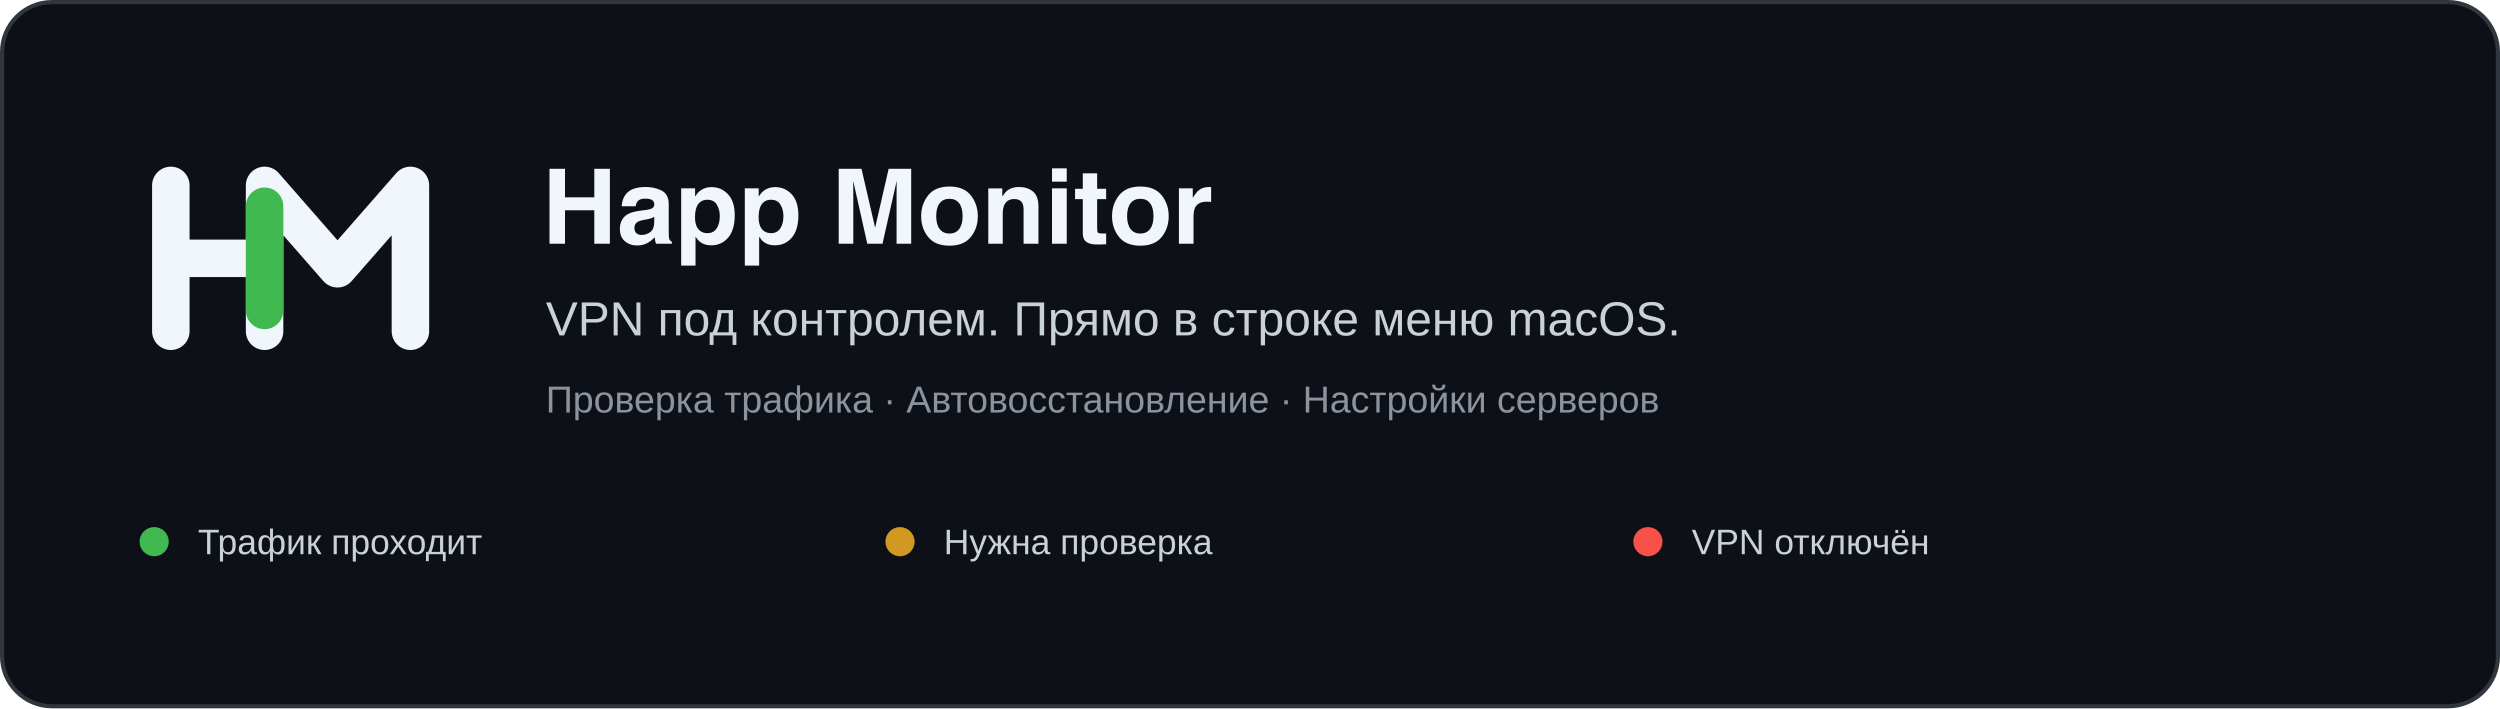
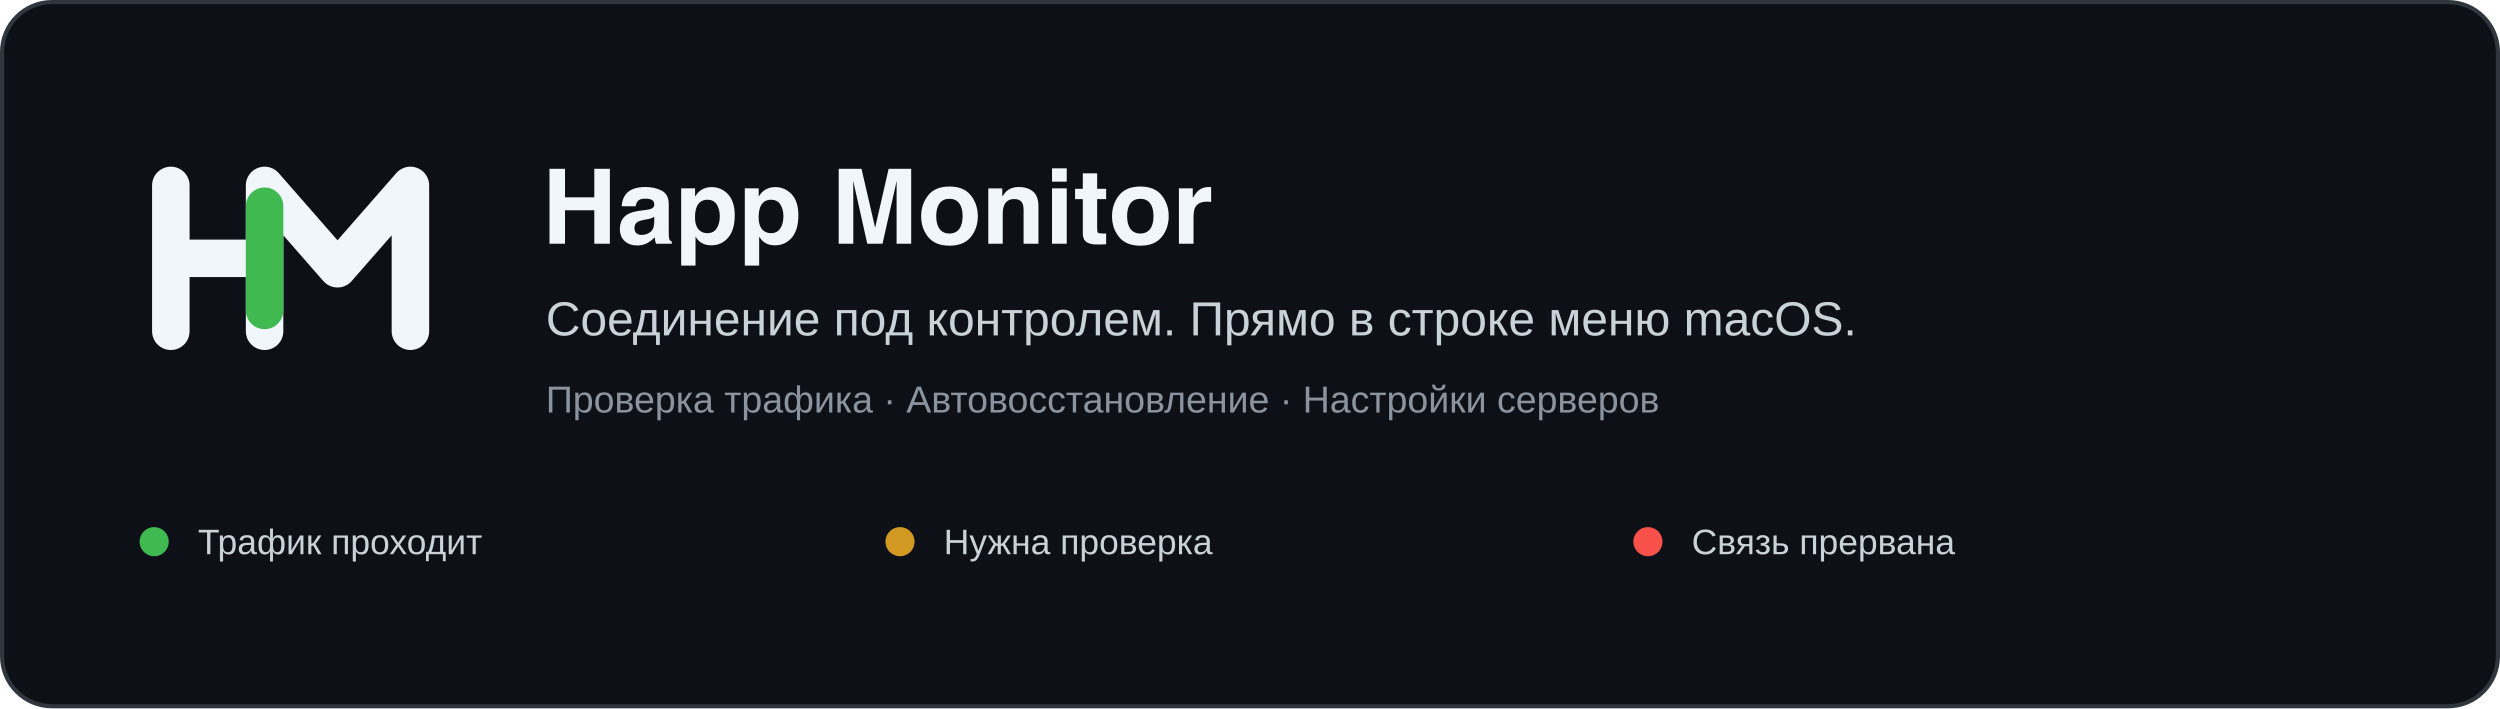
<svg xmlns="http://www.w3.org/2000/svg" width="1200" height="340" viewBox="0 0 1200 340" role="img" aria-labelledby="title description">
  <rect x="1" y="1" width="1198" height="338" rx="24" fill="#0d1117" stroke="#30363d" stroke-width="2" />
  <g transform="translate(67 74) scale(5)" fill="none" stroke="#f0f6fc" stroke-width="3.6" stroke-linecap="round" stroke-linejoin="round">
    <path d="M3 3v14 M3 10h9 M12 17V3l7 8 7-8v14" />
    <path d="M12 5v10" stroke="#3fb950" />
  </g>
  <g font-family="-apple-system,BlinkMacSystemFont,Segoe UI,Arial,sans-serif">
    <path fill="#f0f6fc" aria-label="Happ Monitor" d="M285.269 117.000L285.269 100.936L271.206 100.936L271.206 117.000L263.760 117.000L263.760 81.014L271.206 81.014L271.206 94.734L285.269 94.734L285.269 81.014L292.739 81.014L292.739 117.000ZM300.356 93.270Q303.115 89.754 309.829 89.754Q314.199 89.754 317.593 91.487Q320.986 93.221 320.986 98.030L320.986 110.237Q320.986 111.507 321.035 113.313Q321.108 114.681 321.450 115.169Q321.792 115.657 322.476 115.975L322.476 117.000L314.907 117.000Q314.590 116.194 314.468 115.486Q314.346 114.778 314.272 113.875Q312.832 115.438 310.952 116.536Q308.706 117.830 305.874 117.830Q302.261 117.830 299.905 115.767Q297.549 113.704 297.549 109.920Q297.549 105.013 301.333 102.815Q303.408 101.619 307.437 101.106L309.805 100.813Q311.733 100.569 312.563 100.203Q314.053 99.568 314.053 98.226Q314.053 96.590 312.917 95.967Q311.782 95.345 309.585 95.345Q307.119 95.345 306.094 96.565Q305.361 97.469 305.117 99.007L298.403 99.007Q298.623 95.516 300.356 93.270ZM305.532 111.971Q306.509 112.776 307.925 112.776Q310.171 112.776 312.063 111.458Q313.955 110.140 314.028 106.648L314.028 104.061Q313.369 104.476 312.698 104.732Q312.026 104.988 310.854 105.208L309.292 105.501Q307.095 105.892 306.143 106.453Q304.531 107.405 304.531 109.407Q304.531 111.189 305.532 111.971ZM349.453 93.245Q352.676 96.688 352.676 103.353Q352.676 110.384 349.514 114.070Q346.353 117.757 341.372 117.757Q338.198 117.757 336.099 116.170Q334.951 115.291 333.853 113.606L333.853 127.474L326.968 127.474L326.968 90.389L333.633 90.389L333.633 94.319Q334.756 92.586 336.025 91.585Q338.345 89.803 341.543 89.803Q346.206 89.803 349.453 93.245ZM345.498 103.694Q345.498 100.618 344.094 98.250Q342.690 95.882 339.541 95.882Q335.757 95.882 334.341 99.471Q333.608 101.375 333.608 104.305Q333.608 108.943 336.074 110.823Q337.539 111.922 339.541 111.922Q342.446 111.922 343.972 109.676Q345.498 107.430 345.498 103.694ZM379.995 93.245Q383.218 96.688 383.218 103.353Q383.218 110.384 380.056 114.070Q376.895 117.757 371.914 117.757Q368.740 117.757 366.641 116.170Q365.493 115.291 364.395 113.606L364.395 127.474L357.510 127.474L357.510 90.389L364.175 90.389L364.175 94.319Q365.298 92.586 366.567 91.585Q368.887 89.803 372.085 89.803Q376.748 89.803 379.995 93.245ZM376.040 103.694Q376.040 100.618 374.636 98.250Q373.232 95.882 370.083 95.882Q366.299 95.882 364.883 99.471Q364.150 101.375 364.150 104.305Q364.150 108.943 366.616 110.823Q368.081 111.922 370.083 111.922Q372.988 111.922 374.514 109.676Q376.040 107.430 376.040 103.694ZM409.585 117.000L402.578 117.000L402.578 81.014L413.516 81.014L420.059 109.310L426.553 81.014L437.368 81.014L437.368 117.000L430.361 117.000L430.361 92.659Q430.361 91.609 430.386 89.717Q430.410 87.825 430.410 86.800L423.599 117.000L416.299 117.000L409.536 86.800Q409.536 87.825 409.561 89.717Q409.585 91.609 409.585 92.659ZM465.981 93.758Q469.351 97.981 469.351 103.743Q469.351 109.603 465.981 113.765Q462.612 117.928 455.752 117.928Q448.892 117.928 445.522 113.765Q442.153 109.603 442.153 103.743Q442.153 97.981 445.522 93.758Q448.892 89.534 455.752 89.534Q462.612 89.534 465.981 93.758ZM455.728 95.418Q452.676 95.418 451.028 97.579Q449.380 99.739 449.380 103.743Q449.380 107.747 451.028 109.920Q452.676 112.093 455.728 112.093Q458.779 112.093 460.415 109.920Q462.051 107.747 462.051 103.743Q462.051 99.739 460.415 97.579Q458.779 95.418 455.728 95.418ZM486.855 95.540Q483.315 95.540 481.997 98.543Q481.313 100.130 481.313 102.596L481.313 117.000L474.380 117.000L474.380 90.438L481.094 90.438L481.094 94.319Q482.437 92.269 483.633 91.365Q485.781 89.754 489.077 89.754Q493.203 89.754 495.828 91.915Q498.452 94.075 498.452 99.080L498.452 117.000L491.323 117.000L491.323 100.813Q491.323 98.714 490.762 97.591Q489.736 95.540 486.855 95.540ZM512.026 90.389L512.026 117.000L504.971 117.000L504.971 90.389ZM512.026 80.794L512.026 87.215L504.971 87.215L504.971 80.794ZM530.947 112.044L530.947 117.244L527.651 117.366Q522.720 117.537 520.913 115.657Q519.741 114.461 519.741 111.971L519.741 95.589L516.030 95.589L516.030 90.633L519.741 90.633L519.741 83.211L526.626 83.211L526.626 90.633L530.947 90.633L530.947 95.589L526.626 95.589L526.626 109.651Q526.626 111.287 527.041 111.690Q527.456 112.093 529.580 112.093Q529.897 112.093 530.251 112.081Q530.605 112.068 530.947 112.044ZM557.607 93.758Q560.977 97.981 560.977 103.743Q560.977 109.603 557.607 113.765Q554.238 117.928 547.378 117.928Q540.518 117.928 537.148 113.765Q533.779 109.603 533.779 103.743Q533.779 97.981 537.148 93.758Q540.518 89.534 547.378 89.534Q554.238 89.534 557.607 93.758ZM547.354 95.418Q544.302 95.418 542.654 97.579Q541.006 99.739 541.006 103.743Q541.006 107.747 542.654 109.920Q544.302 112.093 547.354 112.093Q550.405 112.093 552.041 109.920Q553.677 107.747 553.677 103.743Q553.677 99.739 552.041 97.579Q550.405 95.418 547.354 95.418ZM579.336 96.810Q575.137 96.810 573.696 99.544Q572.891 101.082 572.891 104.280L572.891 117.000L565.884 117.000L565.884 90.389L572.524 90.389L572.524 95.027Q574.136 92.366 575.332 91.390Q577.285 89.754 580.410 89.754Q580.605 89.754 580.740 89.766Q580.874 89.778 581.338 89.803L581.338 96.932Q580.679 96.858 580.166 96.834Q579.653 96.810 579.336 96.810Z" />
-     <text x="262" y="161" fill="#c9d1d9" font-size="23">VPN под контролем. Прямо в строке меню macOS.</text>
+     <text x="262" y="161" fill="#c9d1d9" font-size="23">Соединение под контролем. Прямо в строке меню macOS.</text>
    <text x="262" y="198" fill="#8b949e" font-size="18">Проверка трафика · Автовосстановление · Настройки серверов</text>
    <g transform="translate(66 260)">
      <circle cx="8" cy="0" r="7" fill="#3fb950" />
      <text x="29" y="6" fill="#c9d1d9" font-size="17">Трафик проходит</text>
      <circle cx="366" cy="0" r="7" fill="#d29922" />
      <text x="387" y="6" fill="#c9d1d9" font-size="17">Нужна проверка</text>
      <circle cx="725" cy="0" r="7" fill="#f85149" />
-       <text x="746" y="6" fill="#c9d1d9" font-size="17">VPN отключён</text>
+       <text x="746" y="6" fill="#c9d1d9" font-size="17">Связь прервана</text>
    </g>
  </g>
</svg>
